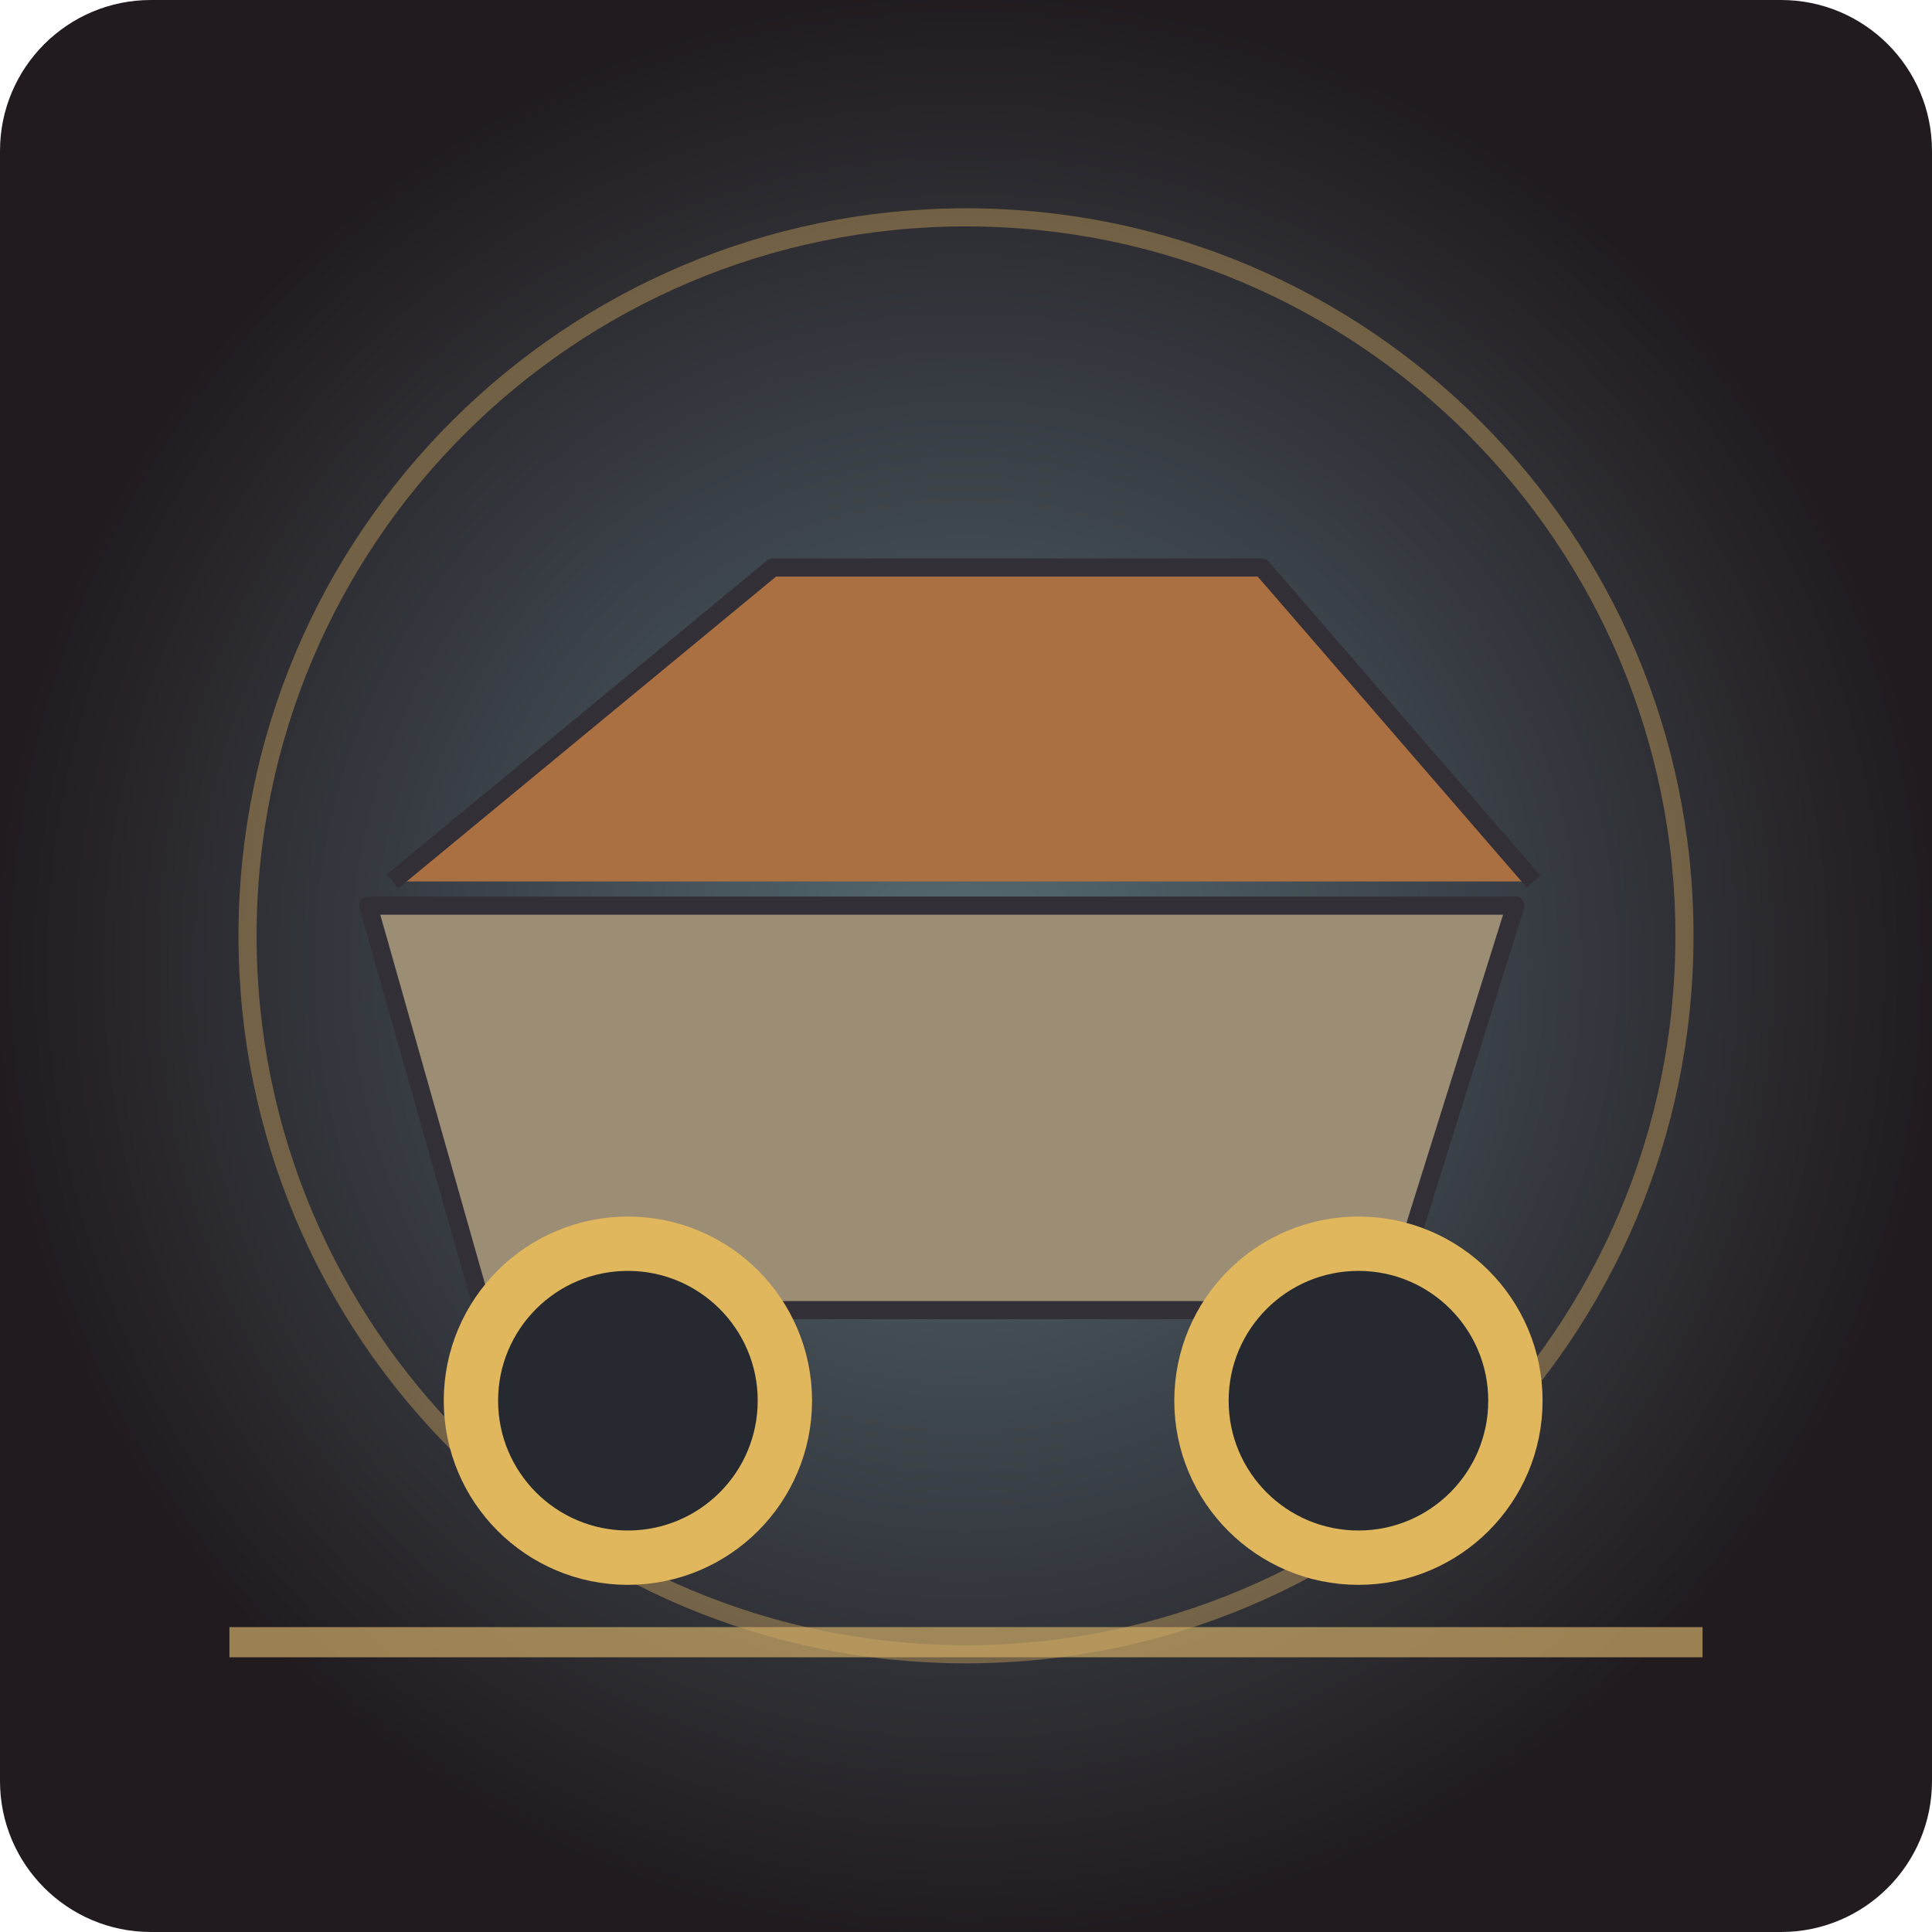
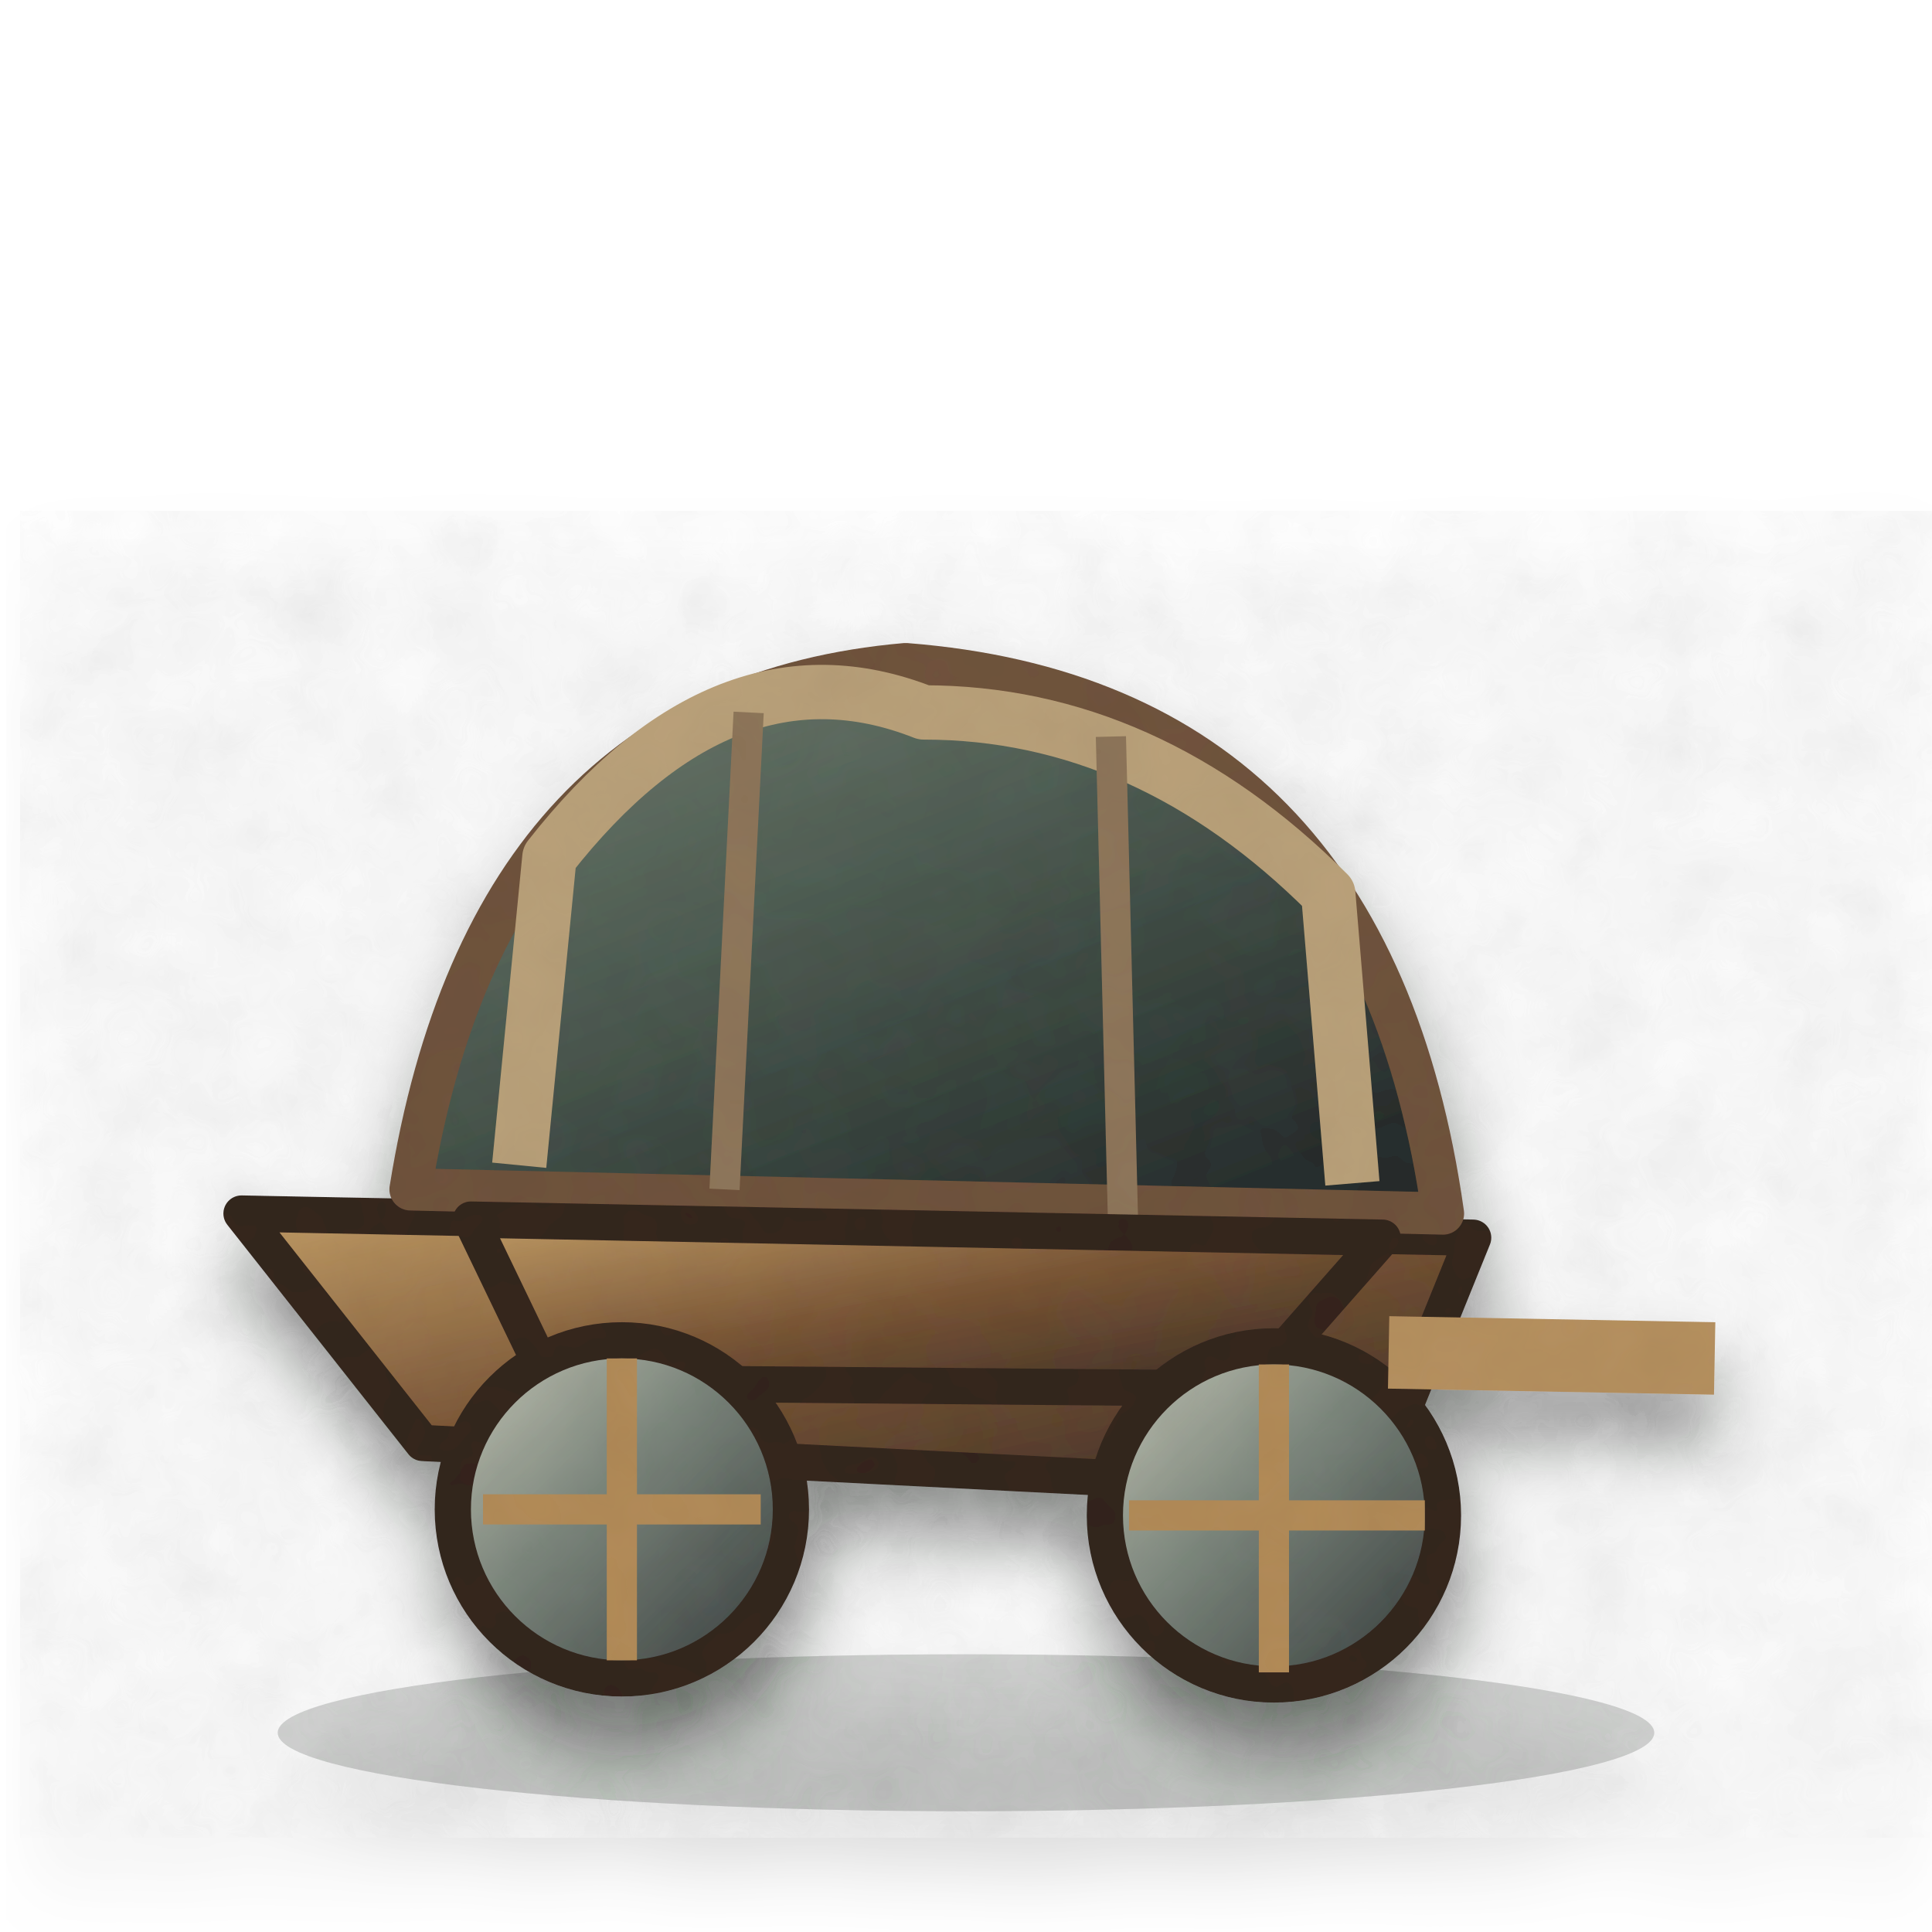
<svg xmlns="http://www.w3.org/2000/svg" viewBox="0 0 320 320" role="img" aria-label="wagon">
  <defs>
-     <radialGradient id="bg">
-       <stop stop-color="#566b73" />
-       <stop offset="1" stop-color="#211b20" />
-     </radialGradient>
+     <linearGradient id="hide" x1="0" y1="0" x2="1" y2="1">
+       <stop stop-color="#c1a47e" />
+       <stop offset=".43" stop-color="#8d7860" />
+       <stop offset=".74" stop-color="#5a554a" />
+       <stop offset="1" stop-color="#302f2a" />
+     </linearGradient>
+     <linearGradient id="cloth" x1="0" y1="0" x2=".75" y2="1">
+       <stop stop-color="#738071" />
+       <stop offset=".45" stop-color="#4f5d53" />
+       <stop offset="1" stop-color="#272e2d" />
+     </linearGradient>
+     <linearGradient id="wood" x1="0" y1="0" x2="1" y2="1">
+       <stop stop-color="#c09b65" />
+       <stop offset=".5" stop-color="#785436" />
+       <stop offset="1" stop-color="#382c25" />
+     </linearGradient>
+     <linearGradient id="iron" x1="0" y1="0" x2="1" y2="1">
+       <stop stop-color="#c6c7b7" />
+       <stop offset=".43" stop-color="#7d877d" />
+       <stop offset="1" stop-color="#343a3a" />
+     </linearGradient>
+     <linearGradient id="bone" x1="0" y1="0" x2="1" y2="1">
+       <stop stop-color="#e3cba3" />
+       <stop offset=".42" stop-color="#a48d72" />
+       <stop offset="1" stop-color="#555447" />
+     </linearGradient>
+     <linearGradient id="feather" x1="0" y1="0" x2="1" y2="1">
+       <stop stop-color="#dec08c" />
+       <stop offset=".45" stop-color="#ac875a" />
+       <stop offset="1" stop-color="#574534" />
+     </linearGradient>
+     <filter id="texture" x="-15%" y="-15%" width="130%" height="130%">
+       <feTurbulence type="fractalNoise" baseFrequency=".085" numOctaves="3" seed="11" result="n" />
+       <feColorMatrix in="n" type="saturate" values="0" result="s" />
+       <feComponentTransfer in="s" result="a">
+         <feFuncA type="linear" slope=".13" />
+       </feComponentTransfer>
+       <feBlend in="SourceGraphic" in2="a" mode="multiply" />
+     </filter>
+     <filter id="shadow" x="-30%" y="-30%" width="160%" height="160%">
+       <feDropShadow dx="1" dy="8" stdDeviation="6" flood-color="#1a1b17" flood-opacity=".6" />
+     </filter>
  </defs>
-   <rect width="320" height="320" rx="25" fill="url(#bg)" />
-   <circle cx="160" cy="155" r="119" fill="none" stroke="#d9ac61" stroke-opacity=".4" stroke-width="3" />
-   <g fill="#9c8d75" stroke="#322f37" stroke-width="3" stroke-linejoin="round">
-     <path d="M61 150H251L230 217H80Z" />
-     <path d="M65 146L128 94H209L254 146" fill="#ab7042" />
-     <circle cx="104" cy="232" r="26" fill="#262a30" stroke="#e1b75d" stroke-width="9" />
-     <circle cx="225" cy="232" r="26" fill="#262a30" stroke="#e1b75d" stroke-width="9" />
+   <g filter="url(#shadow)">
+     <ellipse cx="160" cy="287" rx="114" ry="13" fill="#141916" opacity=".18" />
+     <g filter="url(#texture)">
+       <g stroke="#34251e" stroke-width="6" stroke-linejoin="round">
+         <path d="M40 201L244 205L227 247L70 239Z" fill="url(#wood)" />
+         <path d="M68 197Q81 116 150 110Q227 116 239 201Z" fill="url(#cloth)" stroke="#70523c" stroke-width="7" />
+         <path d="M86 193L91 142Q120 105 153 118Q190 118 220 148L224 196" fill="none" stroke="#b9a079" stroke-width="9" />
+         <path d="M124 118L120 197M184 122L186 202" stroke="#8e765a" stroke-width="5" />
+         <path d="M78 202L229 205L207 230L91 229Z" fill="url(#wood)" />
+         <circle cx="103" cy="250" r="28" fill="url(#iron)" />
+         <circle cx="211" cy="251" r="28" fill="url(#iron)" />
+         <path d="M103 225V275M80 250H126M211 226V277M187 251H236" stroke="#b28b58" stroke-width="5" />
+         <path d="M230 224L284 225" stroke="#b5905f" stroke-width="12" />
+       </g>
+     </g>
  </g>
-   <path d="M38 272H282" stroke="#cfab67" stroke-opacity=".7" stroke-width="5" />
</svg>
